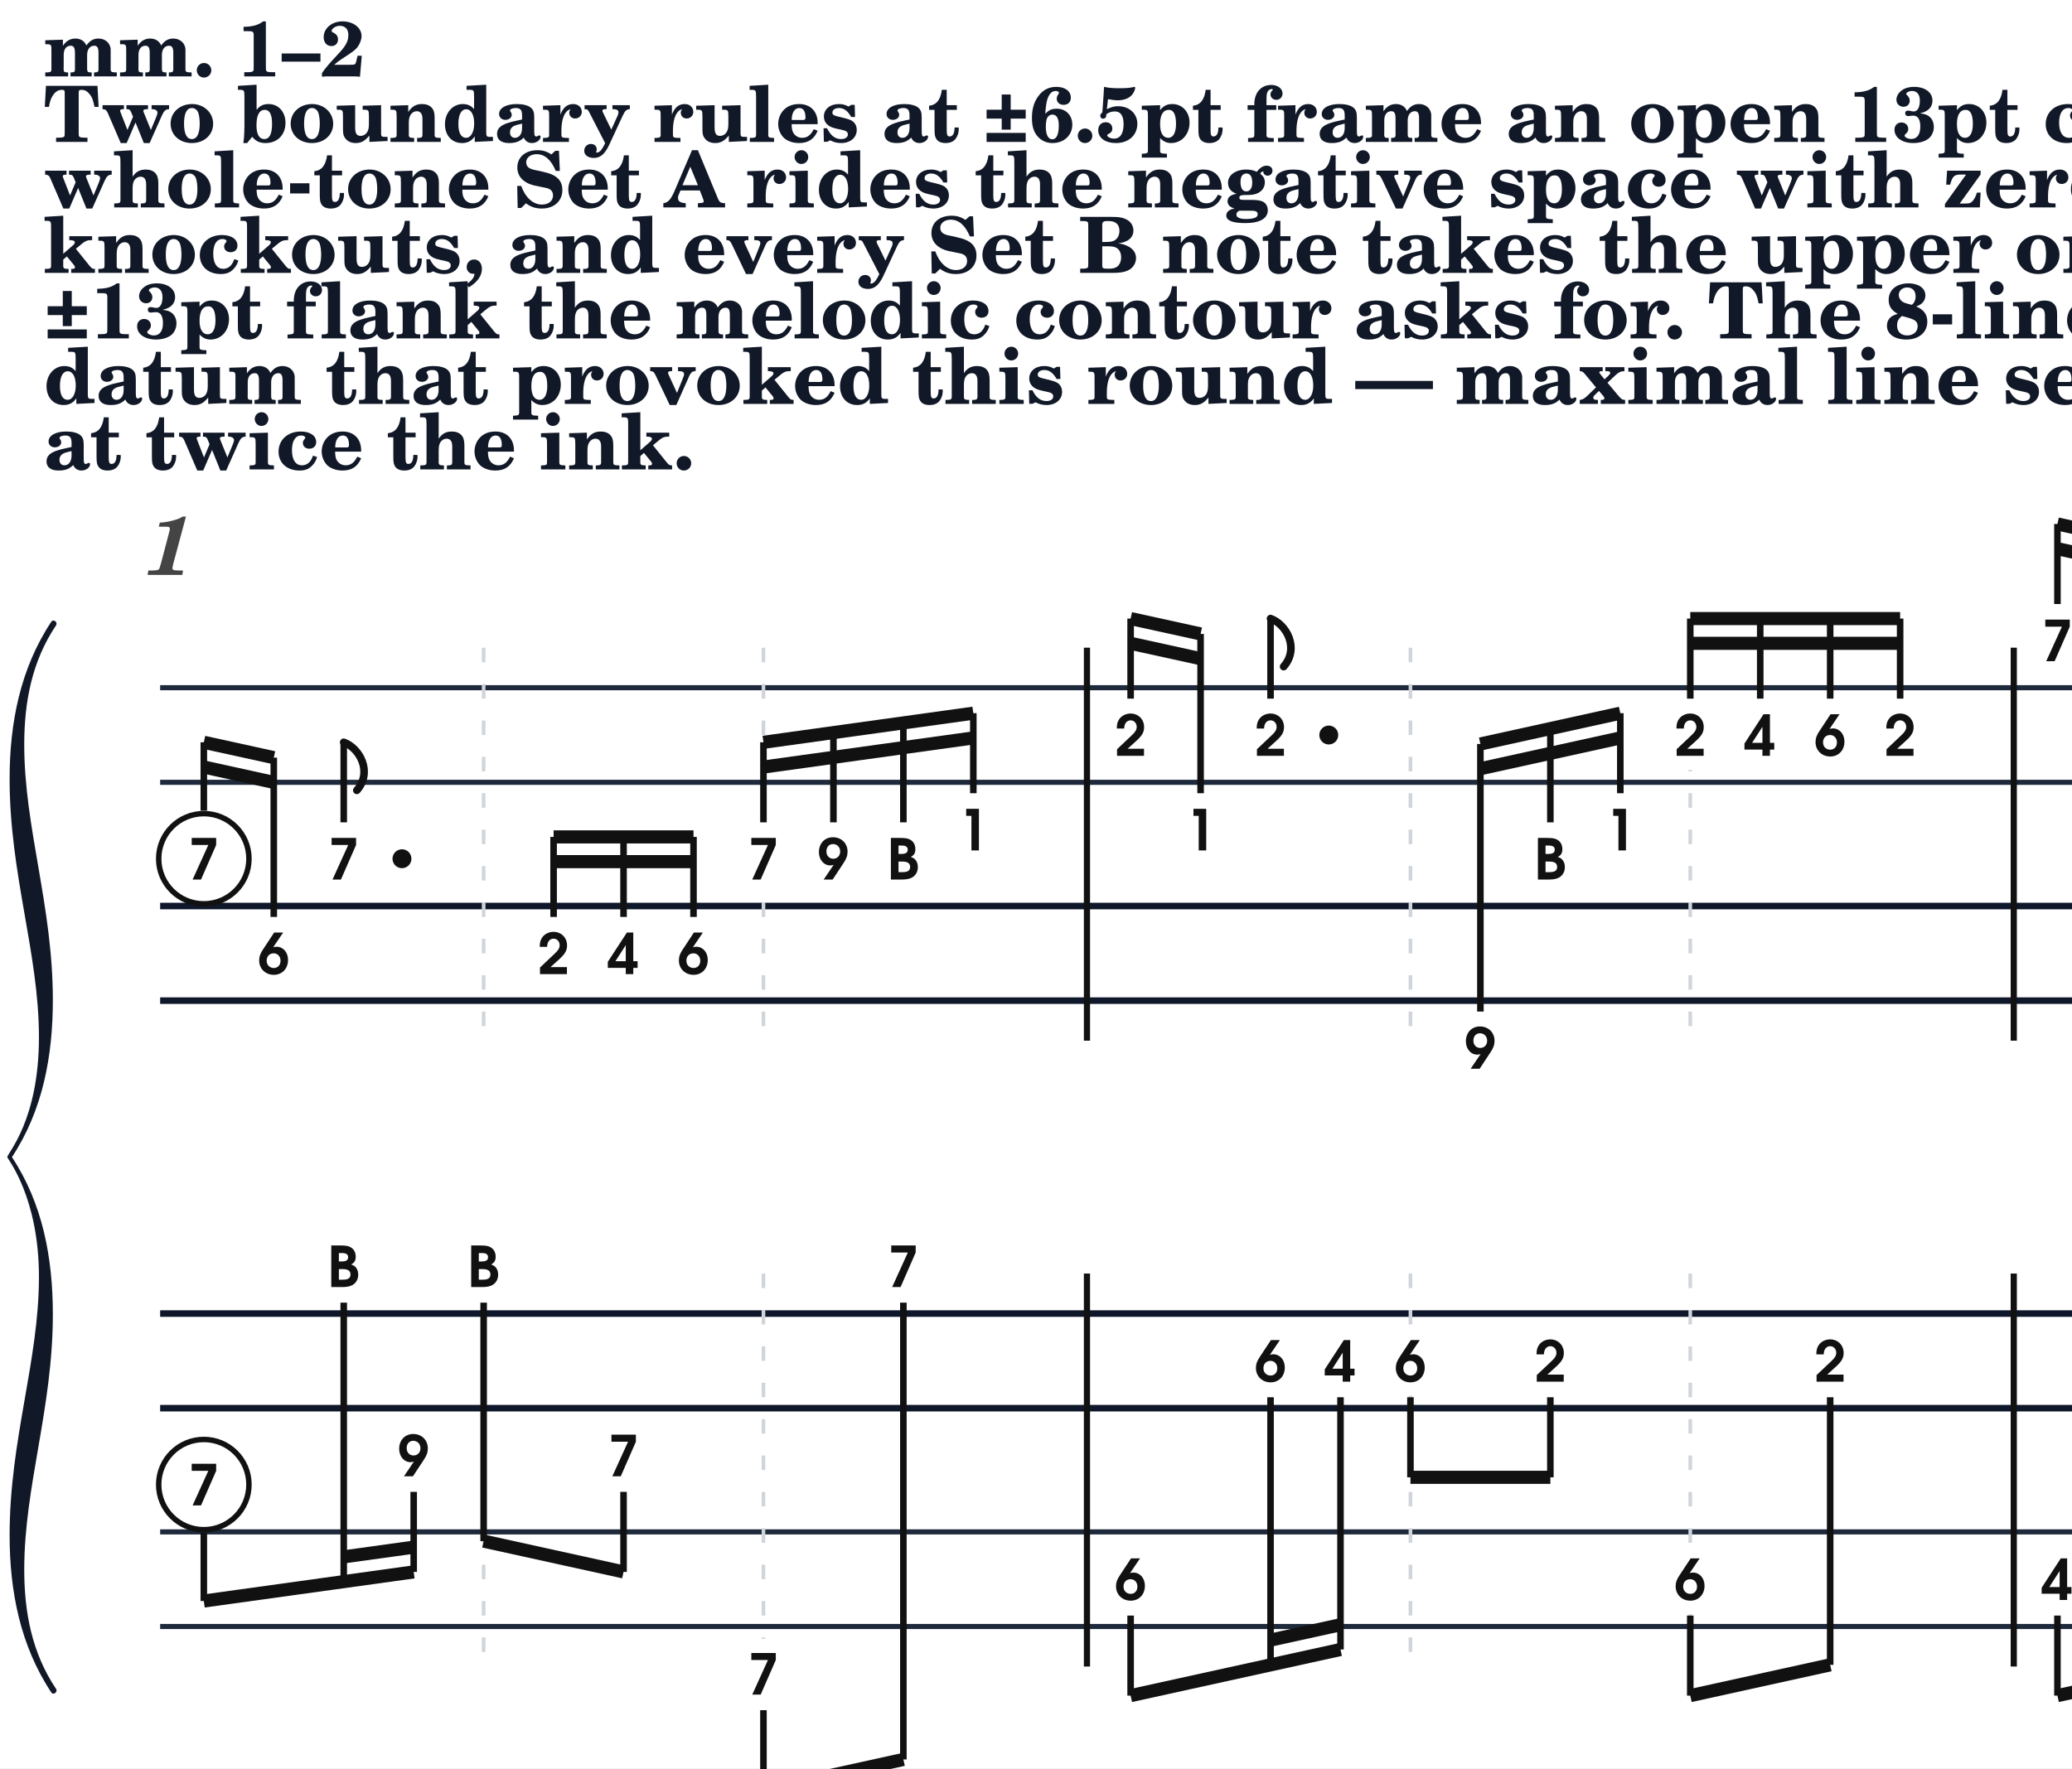
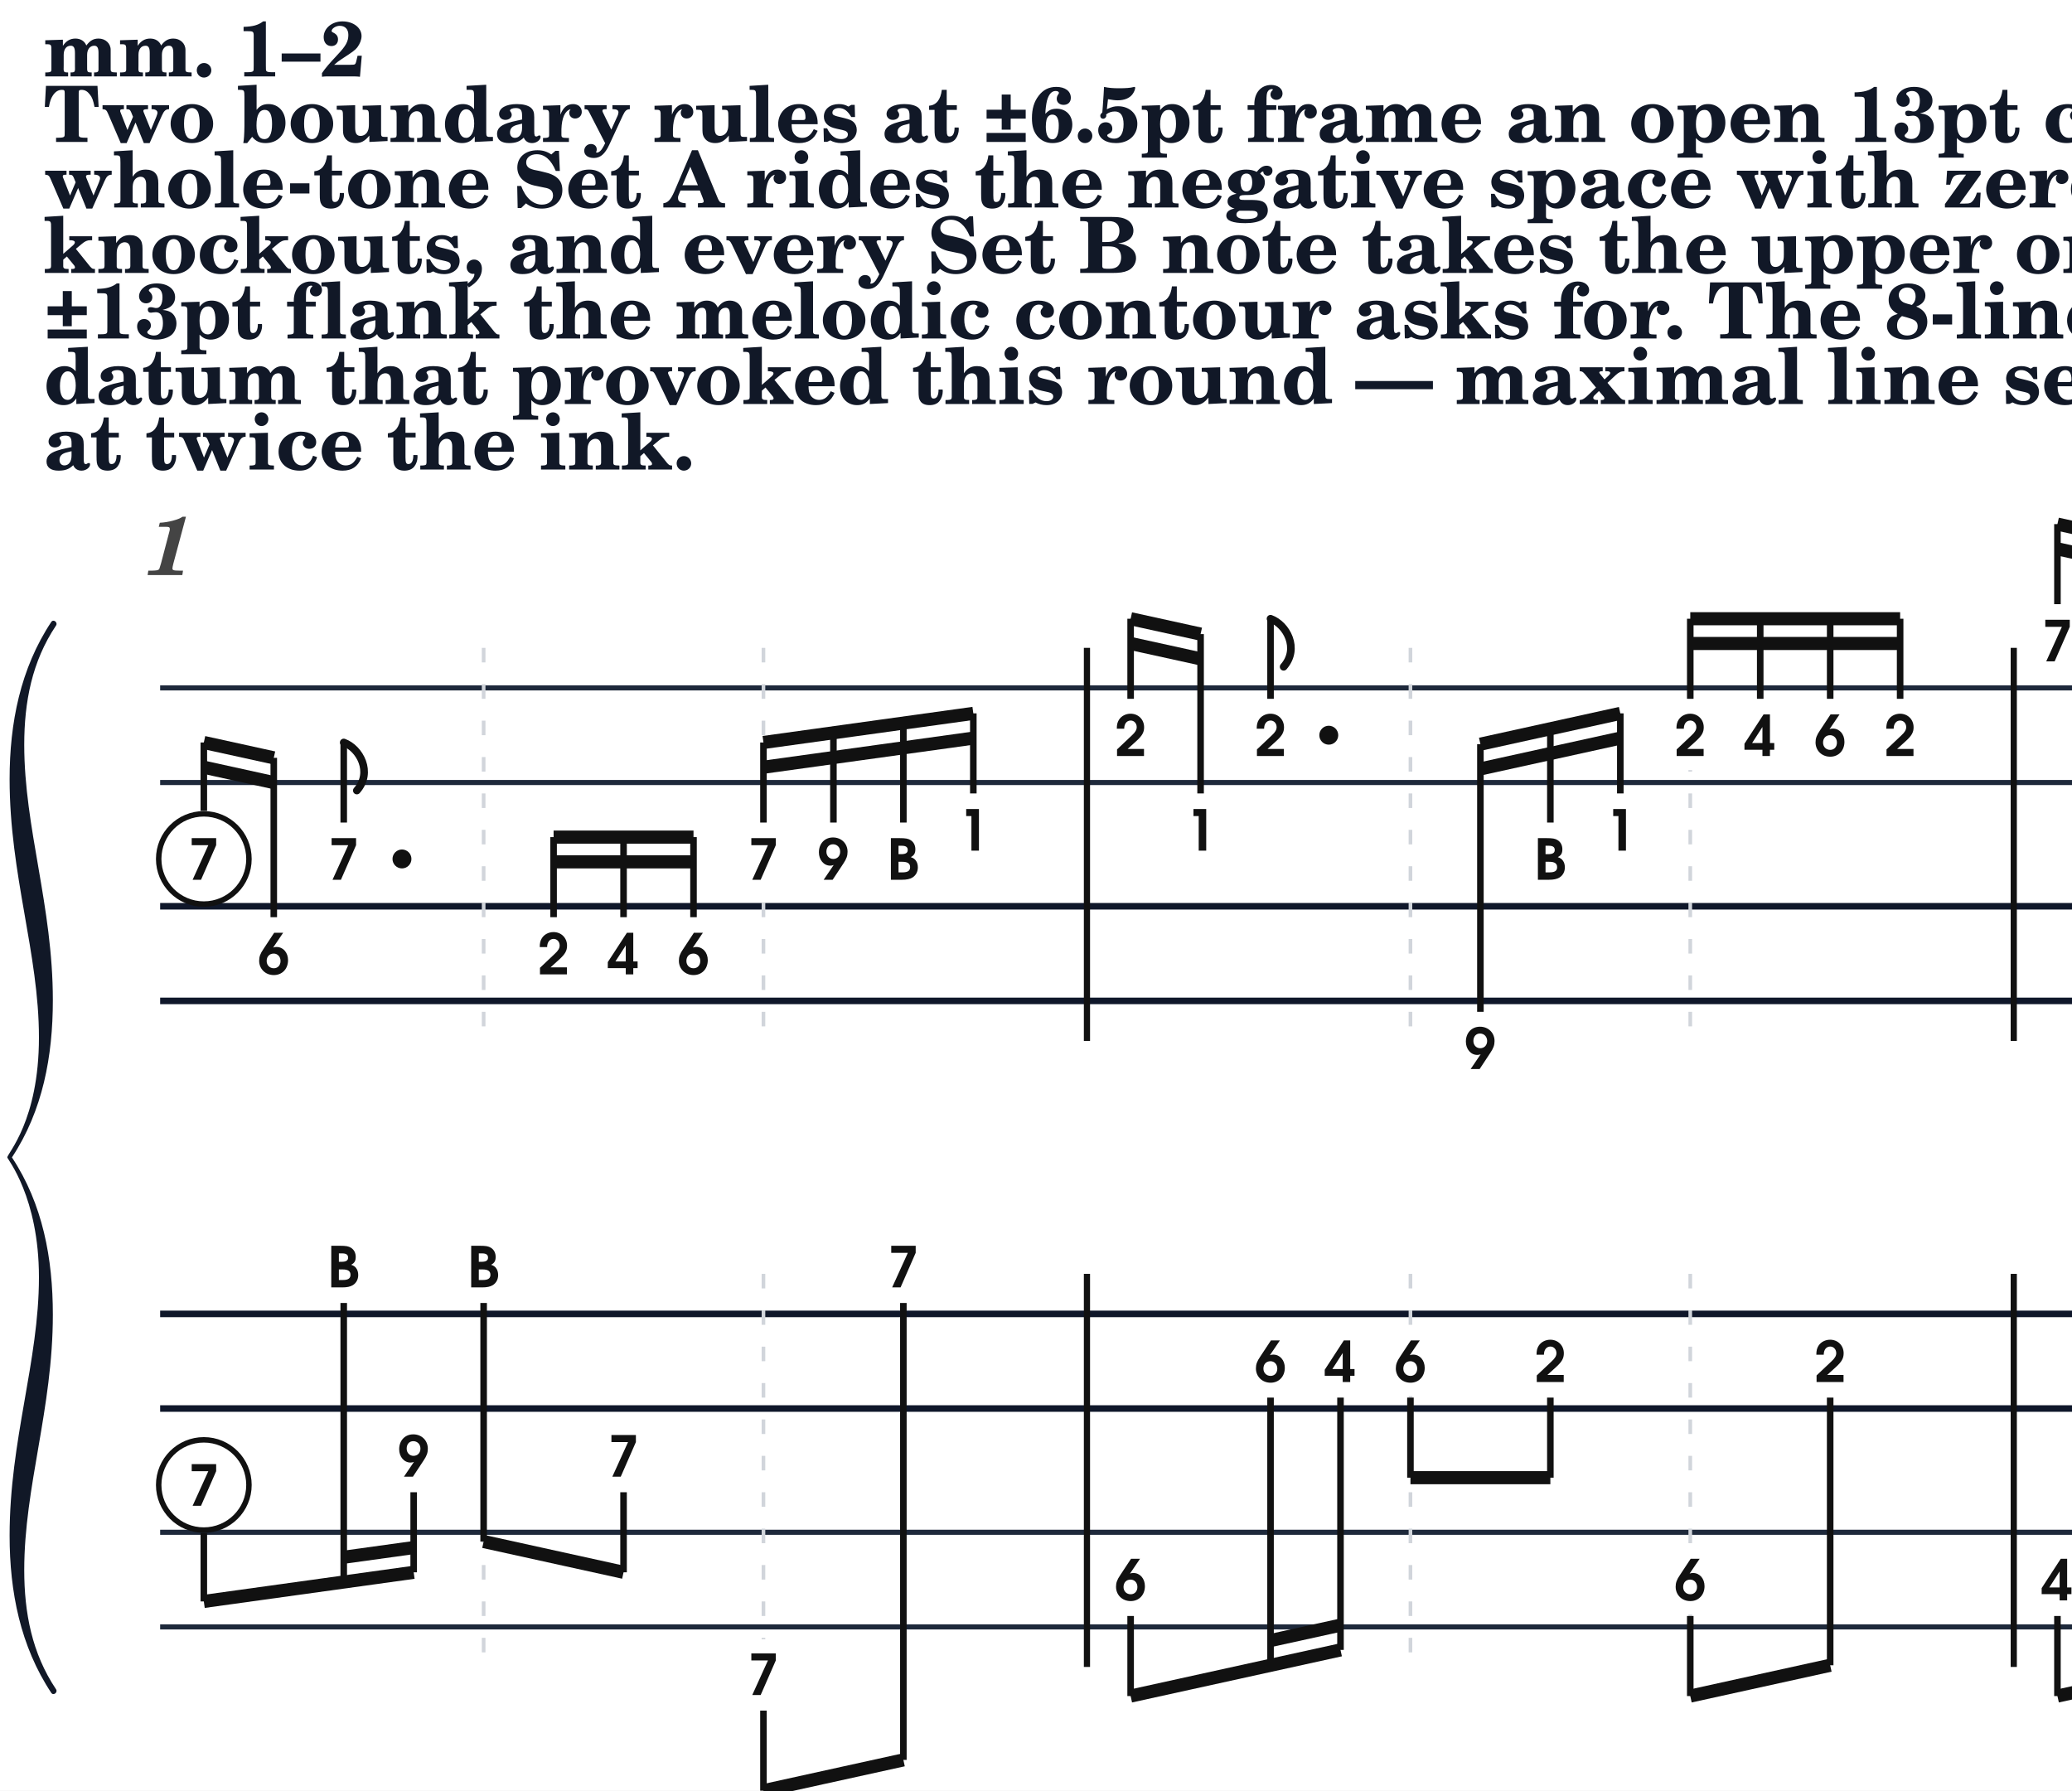
- <svg xmlns="http://www.w3.org/2000/svg" viewBox="28.00 17.00 284.64 243.00" width="284.64pt" height="243.00pt" style="background:#FFFFFF;">
+ <svg xmlns="http://www.w3.org/2000/svg" viewBox="28.00 17.00 284.64 246.00" width="284.64pt" height="246.00pt" style="background:#FFFFFF;">
  <defs>
    <style>
      .janko-title { font-family: "Century Schoolbook", "Baskerville", "Liberation Serif", "DejaVu Serif", "Times New Roman", Georgia, serif; font-weight: 600; font-size: 11pt; letter-spacing: 0.3px; fill: #111111; }
      .janko-subtitle { font-family: "Century Schoolbook", "Baskerville", "Liberation Serif", "DejaVu Serif", "Times New Roman", Georgia, serif; font-style: italic; font-size: 8.5pt; fill: #333333; }
      .janko-meta { font-family: "Century Schoolbook", "Baskerville", "Liberation Serif", "DejaVu Serif", "Times New Roman", Georgia, serif; font-style: italic; font-size: 8pt; fill: #222222; }
      .janko-measure-num { font-family: "Century Schoolbook", "Baskerville", "Liberation Serif", "DejaVu Serif", "Times New Roman", Georgia, serif; font-style: italic; font-size: 8.5pt; fill: #444444; font-weight: bold; }
      .janko-octave-label { font-family: "DejaVu Sans Mono", monospace; font-size: 7.5pt; font-weight: bold; fill: #6B7280; }
      .janko-hand-label { font-family: "Century Schoolbook", "Baskerville", "Liberation Serif", "DejaVu Serif", "Times New Roman", Georgia, serif; font-style: italic; font-size: 8pt; fill: #555555; }
      .janko-ts-num { font-family: "Century Schoolbook", "Baskerville", "Liberation Serif", "DejaVu Serif", "Times New Roman", Georgia, serif; font-weight: bold; font-size: 14pt; fill: #111111; text-anchor: middle; }
      .janko-caption { font-family: "Century Schoolbook", "Baskerville", "Liberation Serif", "DejaVu Serif", "Times New Roman", Georgia, serif; font-weight: 600; font-size: 8pt; fill: #111827; }
      .janko-caption-sub { font-family: "Century Schoolbook", "Baskerville", "Liberation Serif", "DejaVu Serif", "Times New Roman", Georgia, serif; font-style: italic; font-size: 7.5pt; fill: #4B5563; }
      .janko-digit { font-family: "URW Gothic", "Century Gothic", "ITC Avant Garde Gothic", "Avant Garde", sans-serif; text-anchor: middle; font-weight: bold; }
    </style>
  </defs>
-   <rect x="28.00" y="17.00" width="284.64" height="243.00" fill="#FFFFFF" />
+   <rect x="28.00" y="17.00" width="284.64" height="246.00" fill="#FFFFFF" />
  <text x="34.00" y="27.50" class="janko-caption" font-size="7.00pt">mm. 1–2</text>
  <text x="34.00" y="36.50" class="janko-caption" font-size="7.00pt">Two boundary rules at ±6.5pt frame an open 13pt channel:</text>
  <text x="34.00" y="45.50" class="janko-caption" font-size="7.00pt">whole-tone Set A rides the negative space with zero line</text>
  <text x="34.00" y="54.50" class="janko-caption" font-size="7.00pt">knockouts, and every Set B note takes the upper or lower</text>
  <text x="34.00" y="63.50" class="janko-caption" font-size="7.00pt">±13pt flank the melodic contour asks for. The 8-line</text>
  <text x="34.00" y="72.50" class="janko-caption" font-size="7.00pt">datum that provoked this round — maximal line separation</text>
  <text x="34.00" y="81.50" class="janko-caption" font-size="7.00pt">at twice the ink.</text>
  <g class="janko-crop-body">
    <g id="system-1">
      <text class="janko-measure-num" x="48.00" y="96.00">1</text>
      <path class="janko-accolade" d="M 33.35 192.47 C 33.35 181.45, 29.00 176.21, 29.00 176.00 C 29.00 175.47, 33.35 170.97, 33.35 159.53 C 33.35 147.98, 29.32 137.18, 29.32 124.03 C 29.32 116.33, 30.80 108.84, 35.05 102.43 C 35.36 102.00, 36.00 102.53, 35.68 102.96 C 32.39 107.88, 31.33 113.44, 31.33 119.32 C 31.33 130.77, 35.26 141.46, 35.26 154.40 C 35.26 162.10, 33.88 169.58, 29.64 176.00 C 33.88 182.42, 35.26 189.90, 35.26 197.60 C 35.26 210.54, 31.33 221.23, 31.33 232.68 C 31.33 238.56, 32.39 244.12, 35.68 249.04 C 36.00 249.47, 35.36 250.00, 35.05 249.57 C 30.80 243.16, 29.32 235.67, 29.32 227.97 C 29.32 214.82, 33.35 204.02, 33.35 192.47 Z" fill="#111827" />
      <g class="janko-staff-lines">
        <line x1="50.00" y1="111.50" x2="559.28" y2="111.50" stroke="#1E293B" stroke-width="0.70" />
        <line x1="50.00" y1="124.50" x2="559.28" y2="124.50" stroke="#1E293B" stroke-width="0.70" />
        <line x1="50.00" y1="227.50" x2="559.28" y2="227.50" stroke="#1E293B" stroke-width="0.70" />
        <line x1="50.00" y1="240.50" x2="559.28" y2="240.50" stroke="#1E293B" stroke-width="0.70" />
        <line x1="50.00" y1="141.50" x2="559.28" y2="141.50" stroke="#0F172A" stroke-width="0.90" />
        <line x1="50.00" y1="154.50" x2="559.28" y2="154.50" stroke="#0F172A" stroke-width="0.90" />
        <line x1="50.00" y1="197.50" x2="559.28" y2="197.50" stroke="#0F172A" stroke-width="0.90" />
        <line x1="50.00" y1="210.50" x2="559.28" y2="210.50" stroke="#0F172A" stroke-width="0.90" />
      </g>
      <g class="janko-beat-grid">
        <line class="janko-beat-line" x1="94.44" y1="106.00" x2="94.44" y2="160.00" stroke="#D1D5DB" stroke-width="0.50" stroke-dasharray="2,3" />
        <line class="janko-beat-line" x1="94.44" y1="192.00" x2="94.44" y2="246.00" stroke="#D1D5DB" stroke-width="0.50" stroke-dasharray="2,3" />
        <line class="janko-beat-line" x1="132.88" y1="106.00" x2="132.88" y2="160.00" stroke="#D1D5DB" stroke-width="0.50" stroke-dasharray="2,3" />
        <line class="janko-beat-line" x1="132.88" y1="192.00" x2="132.88" y2="246.00" stroke="#D1D5DB" stroke-width="0.50" stroke-dasharray="2,3" />
        <line class="janko-beat-line" x1="221.76" y1="106.00" x2="221.76" y2="160.00" stroke="#D1D5DB" stroke-width="0.50" stroke-dasharray="2,3" />
        <line class="janko-beat-line" x1="221.76" y1="192.00" x2="221.76" y2="246.00" stroke="#D1D5DB" stroke-width="0.50" stroke-dasharray="2,3" />
        <line class="janko-beat-line" x1="260.20" y1="106.00" x2="260.20" y2="160.00" stroke="#D1D5DB" stroke-width="0.50" stroke-dasharray="2,3" />
        <line class="janko-beat-line" x1="260.20" y1="192.00" x2="260.20" y2="246.00" stroke="#D1D5DB" stroke-width="0.50" stroke-dasharray="2,3" />
        <line class="janko-beat-line" x1="349.08" y1="106.00" x2="349.08" y2="160.00" stroke="#D1D5DB" stroke-width="0.50" stroke-dasharray="2,3" />
        <line class="janko-beat-line" x1="349.08" y1="192.00" x2="349.08" y2="246.00" stroke="#D1D5DB" stroke-width="0.50" stroke-dasharray="2,3" />
        <line class="janko-beat-line" x1="387.52" y1="106.00" x2="387.52" y2="160.00" stroke="#D1D5DB" stroke-width="0.50" stroke-dasharray="2,3" />
        <line class="janko-beat-line" x1="387.52" y1="192.00" x2="387.52" y2="246.00" stroke="#D1D5DB" stroke-width="0.50" stroke-dasharray="2,3" />
        <line class="janko-beat-line" x1="476.40" y1="106.00" x2="476.40" y2="160.00" stroke="#D1D5DB" stroke-width="0.50" stroke-dasharray="2,3" />
        <line class="janko-beat-line" x1="476.40" y1="192.00" x2="476.40" y2="246.00" stroke="#D1D5DB" stroke-width="0.50" stroke-dasharray="2,3" />
        <line class="janko-beat-line" x1="514.84" y1="106.00" x2="514.84" y2="160.00" stroke="#D1D5DB" stroke-width="0.50" stroke-dasharray="2,3" />
        <line class="janko-beat-line" x1="514.84" y1="192.00" x2="514.84" y2="246.00" stroke="#D1D5DB" stroke-width="0.50" stroke-dasharray="2,3" />
      </g>
      <g class="janko-barlines">
        <line class="janko-barline" x1="177.32" y1="106.00" x2="177.32" y2="160.00" stroke="#111111" stroke-width="0.85" />
        <line class="janko-barline" x1="177.32" y1="192.00" x2="177.32" y2="246.00" stroke="#111111" stroke-width="0.85" />
        <line class="janko-barline" x1="304.64" y1="106.00" x2="304.64" y2="160.00" stroke="#111111" stroke-width="0.85" />
        <line class="janko-barline" x1="304.64" y1="192.00" x2="304.64" y2="246.00" stroke="#111111" stroke-width="0.85" />
        <line class="janko-barline" x1="431.96" y1="106.00" x2="431.96" y2="160.00" stroke="#111111" stroke-width="0.85" />
        <line class="janko-barline" x1="431.96" y1="192.00" x2="431.96" y2="246.00" stroke="#111111" stroke-width="0.85" />
        <line class="janko-barline" x1="559.28" y1="106.00" x2="559.28" y2="160.00" stroke="#111111" stroke-width="1.05" />
        <line class="janko-barline" x1="559.28" y1="192.00" x2="559.28" y2="246.00" stroke="#111111" stroke-width="1.05" />
      </g>
      <g class="janko-notes">
        <g class="janko-beam-group">
          <line class="janko-stem" x1="56.00" y1="227.60" x2="56.00" y2="237.00" stroke="#111111" stroke-width="0.90" />
          <line class="janko-stem" x1="75.22" y1="196.00" x2="75.22" y2="234.33" stroke="#111111" stroke-width="0.90" />
          <line class="janko-stem" x1="84.83" y1="222.00" x2="84.83" y2="233.00" stroke="#111111" stroke-width="0.90" />
          <line class="janko-beam" x1="56.00" y1="237.00" x2="84.83" y2="233.00" stroke="#111111" stroke-width="1.80" stroke-linecap="butt" />
          <line class="janko-beam-secondary" x1="75.22" y1="230.93" x2="84.83" y2="229.60" stroke="#111111" stroke-width="1.80" stroke-linecap="butt" />
        </g>
        <g class="janko-beam-group">
          <line class="janko-stem" x1="56.00" y1="128.40" x2="56.00" y2="119.00" stroke="#111111" stroke-width="0.90" />
          <line class="janko-stem" x1="65.61" y1="143.00" x2="65.61" y2="121.11" stroke="#111111" stroke-width="0.90" />
          <line class="janko-beam" x1="56.00" y1="119.00" x2="65.61" y2="121.11" stroke="#111111" stroke-width="1.80" stroke-linecap="butt" />
          <line class="janko-beam-secondary" x1="56.00" y1="122.40" x2="65.61" y2="124.51" stroke="#111111" stroke-width="1.80" stroke-linecap="butt" />
        </g>
        <g class="janko-beam-group">
          <line class="janko-stem" x1="94.44" y1="196.00" x2="94.44" y2="228.77" stroke="#111111" stroke-width="0.90" />
          <line class="janko-stem" x1="113.66" y1="222.00" x2="113.66" y2="233.00" stroke="#111111" stroke-width="0.90" />
          <line class="janko-beam" x1="94.44" y1="228.77" x2="113.66" y2="233.00" stroke="#111111" stroke-width="1.80" stroke-linecap="butt" />
        </g>
        <g class="janko-beam-group">
          <line class="janko-stem" x1="104.05" y1="143.00" x2="104.05" y2="132.00" stroke="#111111" stroke-width="0.90" />
          <line class="janko-stem" x1="113.66" y1="143.00" x2="113.66" y2="132.00" stroke="#111111" stroke-width="0.90" />
          <line class="janko-stem" x1="123.27" y1="143.00" x2="123.27" y2="132.00" stroke="#111111" stroke-width="0.90" />
          <line class="janko-beam" x1="104.05" y1="132.00" x2="123.27" y2="132.00" stroke="#111111" stroke-width="1.80" stroke-linecap="butt" />
          <line class="janko-beam-secondary" x1="104.05" y1="135.40" x2="123.27" y2="135.40" stroke="#111111" stroke-width="1.80" stroke-linecap="butt" />
        </g>
        <g class="janko-beam-group">
          <line class="janko-stem" x1="132.88" y1="252.00" x2="132.88" y2="263.00" stroke="#111111" stroke-width="0.90" />
          <line class="janko-stem" x1="152.10" y1="196.00" x2="152.10" y2="258.77" stroke="#111111" stroke-width="0.90" />
          <line class="janko-beam" x1="132.88" y1="263.00" x2="152.10" y2="258.77" stroke="#111111" stroke-width="1.80" stroke-linecap="butt" />
        </g>
        <g class="janko-beam-group">
          <line class="janko-stem" x1="132.88" y1="130.00" x2="132.88" y2="119.00" stroke="#111111" stroke-width="0.90" />
          <line class="janko-stem" x1="142.49" y1="130.00" x2="142.49" y2="117.67" stroke="#111111" stroke-width="0.90" />
          <line class="janko-stem" x1="152.10" y1="130.00" x2="152.10" y2="116.33" stroke="#111111" stroke-width="0.90" />
          <line class="janko-stem" x1="161.71" y1="126.00" x2="161.71" y2="115.00" stroke="#111111" stroke-width="0.90" />
          <line class="janko-beam" x1="132.88" y1="119.00" x2="161.71" y2="115.00" stroke="#111111" stroke-width="1.80" stroke-linecap="butt" />
          <line class="janko-beam-secondary" x1="132.88" y1="122.40" x2="161.71" y2="118.40" stroke="#111111" stroke-width="1.80" stroke-linecap="butt" />
        </g>
        <g class="janko-beam-group">
          <line class="janko-stem" x1="183.32" y1="113.00" x2="183.32" y2="102.00" stroke="#111111" stroke-width="0.90" />
          <line class="janko-stem" x1="192.93" y1="126.00" x2="192.93" y2="104.11" stroke="#111111" stroke-width="0.90" />
          <line class="janko-beam" x1="183.32" y1="102.00" x2="192.93" y2="104.11" stroke="#111111" stroke-width="1.80" stroke-linecap="butt" />
          <line class="janko-beam-secondary" x1="183.32" y1="105.40" x2="192.93" y2="107.51" stroke="#111111" stroke-width="1.80" stroke-linecap="butt" />
        </g>
        <g class="janko-beam-group">
          <line class="janko-stem" x1="183.32" y1="239.00" x2="183.32" y2="250.00" stroke="#111111" stroke-width="0.90" />
          <line class="janko-stem" x1="202.54" y1="209.00" x2="202.54" y2="245.77" stroke="#111111" stroke-width="0.90" />
          <line class="janko-stem" x1="212.15" y1="209.00" x2="212.15" y2="243.66" stroke="#111111" stroke-width="0.90" />
          <line class="janko-beam" x1="183.32" y1="250.00" x2="212.15" y2="243.66" stroke="#111111" stroke-width="1.80" stroke-linecap="butt" />
          <line class="janko-beam-secondary" x1="202.54" y1="242.37" x2="212.15" y2="240.26" stroke="#111111" stroke-width="1.80" stroke-linecap="butt" />
        </g>
        <g class="janko-beam-group">
          <line class="janko-stem" x1="221.76" y1="209.00" x2="221.76" y2="220.00" stroke="#111111" stroke-width="0.90" />
          <line class="janko-stem" x1="240.98" y1="209.00" x2="240.98" y2="220.00" stroke="#111111" stroke-width="0.90" />
          <line class="janko-beam" x1="221.76" y1="220.00" x2="240.98" y2="220.00" stroke="#111111" stroke-width="1.80" stroke-linecap="butt" />
        </g>
        <g class="janko-beam-group">
          <line class="janko-stem" x1="231.37" y1="156.00" x2="231.37" y2="119.23" stroke="#111111" stroke-width="0.90" />
          <line class="janko-stem" x1="240.98" y1="130.00" x2="240.98" y2="117.11" stroke="#111111" stroke-width="0.90" />
          <line class="janko-stem" x1="250.59" y1="126.00" x2="250.59" y2="115.00" stroke="#111111" stroke-width="0.90" />
          <line class="janko-beam" x1="231.37" y1="119.23" x2="250.59" y2="115.00" stroke="#111111" stroke-width="1.80" stroke-linecap="butt" />
          <line class="janko-beam-secondary" x1="231.37" y1="122.63" x2="250.59" y2="118.40" stroke="#111111" stroke-width="1.80" stroke-linecap="butt" />
        </g>
        <g class="janko-beam-group">
          <line class="janko-stem" x1="260.20" y1="113.00" x2="260.20" y2="102.00" stroke="#111111" stroke-width="0.90" />
          <line class="janko-stem" x1="269.81" y1="113.00" x2="269.81" y2="102.00" stroke="#111111" stroke-width="0.90" />
          <line class="janko-stem" x1="279.42" y1="113.00" x2="279.42" y2="102.00" stroke="#111111" stroke-width="0.90" />
          <line class="janko-stem" x1="289.03" y1="113.00" x2="289.03" y2="102.00" stroke="#111111" stroke-width="0.90" />
          <line class="janko-beam" x1="260.20" y1="102.00" x2="289.03" y2="102.00" stroke="#111111" stroke-width="1.80" stroke-linecap="butt" />
          <line class="janko-beam-secondary" x1="260.20" y1="105.40" x2="289.03" y2="105.40" stroke="#111111" stroke-width="1.80" stroke-linecap="butt" />
        </g>
        <g class="janko-beam-group">
          <line class="janko-stem" x1="260.20" y1="239.00" x2="260.20" y2="250.00" stroke="#111111" stroke-width="0.90" />
          <line class="janko-stem" x1="279.42" y1="209.00" x2="279.42" y2="245.77" stroke="#111111" stroke-width="0.90" />
          <line class="janko-beam" x1="260.20" y1="250.00" x2="279.42" y2="245.77" stroke="#111111" stroke-width="1.80" stroke-linecap="butt" />
        </g>
        <g class="janko-beam-group">
          <line class="janko-stem" x1="310.64" y1="239.00" x2="310.64" y2="250.00" stroke="#111111" stroke-width="0.90" />
          <line class="janko-stem" x1="329.86" y1="209.00" x2="329.86" y2="245.77" stroke="#111111" stroke-width="0.90" />
          <line class="janko-stem" x1="339.47" y1="209.00" x2="339.47" y2="243.66" stroke="#111111" stroke-width="0.90" />
          <line class="janko-beam" x1="310.64" y1="250.00" x2="339.47" y2="243.66" stroke="#111111" stroke-width="1.80" stroke-linecap="butt" />
          <line class="janko-beam-secondary" x1="329.86" y1="242.37" x2="339.47" y2="240.26" stroke="#111111" stroke-width="1.80" stroke-linecap="butt" />
        </g>
        <g class="janko-beam-group">
          <line class="janko-stem" x1="310.64" y1="100.00" x2="310.64" y2="89.00" stroke="#111111" stroke-width="0.90" />
          <line class="janko-stem" x1="320.25" y1="113.00" x2="320.25" y2="91.11" stroke="#111111" stroke-width="0.90" />
          <line class="janko-beam" x1="310.64" y1="89.00" x2="320.25" y2="91.11" stroke="#111111" stroke-width="1.80" stroke-linecap="butt" />
          <line class="janko-beam-secondary" x1="310.64" y1="92.40" x2="320.25" y2="94.51" stroke="#111111" stroke-width="1.80" stroke-linecap="butt" />
        </g>
        <g class="janko-beam-group">
          <line class="janko-stem" x1="349.08" y1="209.00" x2="349.08" y2="220.00" stroke="#111111" stroke-width="0.90" />
          <line class="janko-stem" x1="368.30" y1="196.00" x2="368.30" y2="215.77" stroke="#111111" stroke-width="0.90" />
          <line class="janko-beam" x1="349.08" y1="220.00" x2="368.30" y2="215.77" stroke="#111111" stroke-width="1.80" stroke-linecap="butt" />
        </g>
        <g class="janko-beam-group">
          <line class="janko-stem" x1="358.69" y1="113.00" x2="358.69" y2="102.00" stroke="#111111" stroke-width="0.90" />
          <line class="janko-stem" x1="368.30" y1="113.00" x2="368.30" y2="102.00" stroke="#111111" stroke-width="0.90" />
          <line class="janko-stem" x1="377.91" y1="113.00" x2="377.91" y2="102.00" stroke="#111111" stroke-width="0.90" />
          <line class="janko-beam" x1="358.69" y1="102.00" x2="377.91" y2="102.00" stroke="#111111" stroke-width="1.80" stroke-linecap="butt" />
          <line class="janko-beam-secondary" x1="358.69" y1="105.40" x2="377.91" y2="105.40" stroke="#111111" stroke-width="1.80" stroke-linecap="butt" />
        </g>
        <g class="janko-beam-group">
-           <line class="janko-stem" x1="387.52" y1="126.00" x2="387.52" y2="100.67" stroke="#111111" stroke-width="0.90" />
+           <line class="janko-stem" x1="387.02" y1="126.00" x2="387.02" y2="100.62" stroke="#111111" stroke-width="0.90" />
          <line class="janko-stem" x1="397.13" y1="113.00" x2="397.13" y2="102.00" stroke="#111111" stroke-width="0.90" />
-           <line class="janko-stem" x1="406.74" y1="130.00" x2="406.74" y2="103.33" stroke="#111111" stroke-width="0.90" />
-           <line class="janko-stem" x1="416.35" y1="130.00" x2="416.35" y2="104.67" stroke="#111111" stroke-width="0.90" />
-           <line class="janko-beam" x1="387.52" y1="100.67" x2="416.35" y2="104.67" stroke="#111111" stroke-width="1.80" stroke-linecap="butt" />
-           <line class="janko-beam-secondary" x1="387.52" y1="104.07" x2="416.35" y2="108.07" stroke="#111111" stroke-width="1.80" stroke-linecap="butt" />
-         </g>
-         <g class="janko-beam-group">
-           <line class="janko-stem" x1="387.52" y1="252.00" x2="387.52" y2="263.00" stroke="#111111" stroke-width="0.90" />
-           <line class="janko-stem" x1="406.74" y1="140.00" x2="406.74" y2="258.77" stroke="#111111" stroke-width="0.90" />
-           <line class="janko-beam" x1="387.52" y1="263.00" x2="406.74" y2="258.77" stroke="#111111" stroke-width="1.80" stroke-linecap="butt" />
+           <line class="janko-stem" x1="406.75" y1="130.00" x2="406.75" y2="103.31" stroke="#111111" stroke-width="0.90" />
+           <line class="janko-stem" x1="416.35" y1="130.00" x2="416.35" y2="104.62" stroke="#111111" stroke-width="0.90" />
+           <line class="janko-beam" x1="387.02" y1="100.62" x2="416.35" y2="104.62" stroke="#111111" stroke-width="1.80" stroke-linecap="butt" />
+           <line class="janko-beam-secondary" x1="387.02" y1="104.02" x2="416.35" y2="108.02" stroke="#111111" stroke-width="1.80" stroke-linecap="butt" />
+         </g>
+         <g class="janko-beam-group">
+           <line class="janko-stem" x1="387.02" y1="252.00" x2="387.02" y2="263.00" stroke="#111111" stroke-width="0.90" />
+           <line class="janko-stem" x1="395.75" y1="140.00" x2="395.75" y2="261.08" stroke="#111111" stroke-width="0.90" />
+           <line class="janko-beam" x1="387.02" y1="263.00" x2="395.75" y2="261.08" stroke="#111111" stroke-width="1.80" stroke-linecap="butt" />
        </g>
        <g class="janko-beam-group">
          <line class="janko-stem" x1="437.96" y1="209.00" x2="437.96" y2="220.00" stroke="#111111" stroke-width="0.90" />
          <line class="janko-stem" x1="457.18" y1="209.00" x2="457.18" y2="220.00" stroke="#111111" stroke-width="0.90" />
          <line class="janko-stem" x1="466.79" y1="209.00" x2="466.79" y2="220.00" stroke="#111111" stroke-width="0.90" />
          <line class="janko-beam" x1="437.96" y1="220.00" x2="466.79" y2="220.00" stroke="#111111" stroke-width="1.80" stroke-linecap="butt" />
          <line class="janko-beam-secondary" x1="457.18" y1="216.60" x2="466.79" y2="216.60" stroke="#111111" stroke-width="1.80" stroke-linecap="butt" />
        </g>
        <g class="janko-beam-group">
          <line class="janko-stem" x1="437.96" y1="143.00" x2="437.96" y2="127.77" stroke="#111111" stroke-width="0.90" />
          <line class="janko-stem" x1="447.57" y1="143.00" x2="447.57" y2="129.89" stroke="#111111" stroke-width="0.90" />
          <line class="janko-stem" x1="457.18" y1="143.00" x2="457.18" y2="132.00" stroke="#111111" stroke-width="0.90" />
          <line class="janko-stem" x1="466.79" y1="156.00" x2="466.79" y2="134.11" stroke="#111111" stroke-width="0.90" />
          <line class="janko-beam" x1="437.96" y1="127.77" x2="466.79" y2="134.11" stroke="#111111" stroke-width="1.80" stroke-linecap="butt" />
          <line class="janko-beam-secondary" x1="437.96" y1="131.17" x2="466.79" y2="137.51" stroke="#111111" stroke-width="1.80" stroke-linecap="butt" />
        </g>
        <g class="janko-beam-group">
          <line class="janko-stem" x1="476.40" y1="143.00" x2="476.40" y2="129.89" stroke="#111111" stroke-width="0.90" />
          <line class="janko-stem" x1="486.01" y1="143.00" x2="486.01" y2="132.00" stroke="#111111" stroke-width="0.90" />
          <line class="janko-stem" x1="495.62" y1="186.00" x2="495.62" y2="134.11" stroke="#111111" stroke-width="0.90" />
          <line class="janko-stem" x1="505.23" y1="186.00" x2="505.23" y2="136.23" stroke="#111111" stroke-width="0.90" />
          <line class="janko-beam" x1="476.40" y1="129.89" x2="505.23" y2="136.23" stroke="#111111" stroke-width="1.80" stroke-linecap="butt" />
          <line class="janko-beam-secondary" x1="476.40" y1="133.29" x2="505.23" y2="139.63" stroke="#111111" stroke-width="1.80" stroke-linecap="butt" />
        </g>
        <g class="janko-beam-group">
          <line class="janko-stem" x1="476.40" y1="209.00" x2="476.40" y2="220.00" stroke="#111111" stroke-width="0.90" />
          <line class="janko-stem" x1="495.62" y1="209.00" x2="495.62" y2="220.00" stroke="#111111" stroke-width="0.90" />
          <line class="janko-beam" x1="476.40" y1="220.00" x2="495.62" y2="220.00" stroke="#111111" stroke-width="1.80" stroke-linecap="butt" />
        </g>
        <g class="janko-beam-group">
          <line class="janko-stem" x1="514.84" y1="239.00" x2="514.84" y2="250.00" stroke="#111111" stroke-width="0.90" />
          <line class="janko-stem" x1="534.06" y1="209.00" x2="534.06" y2="245.77" stroke="#111111" stroke-width="0.90" />
          <line class="janko-beam" x1="514.84" y1="250.00" x2="534.06" y2="245.77" stroke="#111111" stroke-width="1.80" stroke-linecap="butt" />
        </g>
        <g class="janko-beam-group">
          <line class="janko-stem" x1="514.84" y1="199.00" x2="514.84" y2="175.00" stroke="#111111" stroke-width="0.90" />
          <line class="janko-stem" x1="524.45" y1="186.00" x2="524.45" y2="175.00" stroke="#111111" stroke-width="0.90" />
          <line class="janko-stem" x1="543.67" y1="199.00" x2="543.67" y2="175.00" stroke="#111111" stroke-width="0.90" />
          <line class="janko-beam" x1="514.84" y1="175.00" x2="543.67" y2="175.00" stroke="#111111" stroke-width="1.80" stroke-linecap="butt" />
          <line class="janko-beam-secondary" x1="514.84" y1="178.40" x2="543.67" y2="178.40" stroke="#111111" stroke-width="1.80" stroke-linecap="butt" />
        </g>
        <line class="janko-stem" x1="75.22" y1="130.00" x2="75.22" y2="119.00" stroke="#111111" stroke-width="0.90" />
        <path class="janko-flag" data-stem-x="75.22" data-flag-index="1" d="M 75.22 119.00 C 77.42 119.79 79.22 123.09 77.02 125.60" fill="none" stroke="#111111" stroke-width="1.05" stroke-linecap="round" />
        <circle class="janko-augmentation-dot" cx="83.22" cy="135.00" r="1.30" fill="#111111" />
        <line class="janko-stem" x1="202.54" y1="113.00" x2="202.54" y2="102.00" stroke="#111111" stroke-width="0.90" />
        <path class="janko-flag" data-stem-x="202.54" data-flag-index="1" d="M 202.54 102.00 C 204.74 102.79 206.54 106.09 204.34 108.60" fill="none" stroke="#111111" stroke-width="1.05" stroke-linecap="round" />
        <circle class="janko-augmentation-dot" cx="210.54" cy="118.00" r="1.30" fill="#111111" />
        <line class="janko-stem" x1="329.86" y1="100.00" x2="329.86" y2="89.00" stroke="#111111" stroke-width="0.90" />
        <path class="janko-flag" data-stem-x="329.86" data-flag-index="1" d="M 329.86 89.00 C 332.06 89.79 333.86 93.09 331.66 95.60" fill="none" stroke="#111111" stroke-width="1.05" stroke-linecap="round" />
        <circle class="janko-augmentation-dot" cx="337.86" cy="105.00" r="1.30" fill="#111111" />
        <circle class="janko-halo" cx="56.00" cy="221.00" r="6.20" fill="none" stroke="#111111" stroke-width="0.75" />
        <circle class="janko-knockout" cx="56.00" cy="221.00" r="4.80" fill="#FFFFFF" />
        <text class="janko-digit" x="56.00" y="223.86" font-weight="700" font-size="5.8pt" fill="#111111">7</text>
        <circle class="janko-halo" cx="56.00" cy="135.00" r="6.20" fill="none" stroke="#111111" stroke-width="0.75" />
        <circle class="janko-knockout" cx="56.00" cy="135.00" r="4.80" fill="#FFFFFF" />
        <text class="janko-digit" x="56.00" y="137.86" font-weight="700" font-size="5.8pt" fill="#111111">7</text>
        <circle class="janko-knockout" cx="65.61" cy="148.00" r="4.80" fill="#FFFFFF" />
        <text class="janko-digit" x="65.61" y="150.86" font-weight="800" font-size="5.8pt" fill="#111111">6</text>
        <circle class="janko-knockout" cx="75.22" cy="135.00" r="4.80" fill="#FFFFFF" />
        <text class="janko-digit" x="75.22" y="137.86" font-weight="700" font-size="5.8pt" fill="#111111">7</text>
        <circle class="janko-knockout" cx="75.22" cy="191.00" r="4.80" fill="#FFFFFF" />
        <text class="janko-digit" x="75.22" y="193.86" font-weight="700" font-size="5.8pt" fill="#111111">B</text>
        <circle class="janko-knockout" cx="84.83" cy="217.00" r="4.80" fill="#FFFFFF" />
        <text class="janko-digit" x="84.83" y="219.86" font-weight="700" font-size="5.8pt" fill="#111111">9</text>
        <circle class="janko-knockout" cx="94.44" cy="191.00" r="4.80" fill="#FFFFFF" />
        <text class="janko-digit" x="94.44" y="193.86" font-weight="700" font-size="5.8pt" fill="#111111">B</text>
        <circle class="janko-knockout" cx="104.05" cy="148.00" r="4.80" fill="#FFFFFF" />
        <text class="janko-digit" x="104.05" y="150.86" font-weight="800" font-size="5.8pt" fill="#111111">2</text>
        <circle class="janko-knockout" cx="113.66" cy="148.00" r="4.80" fill="#FFFFFF" />
        <text class="janko-digit" x="113.66" y="150.86" font-weight="800" font-size="5.8pt" fill="#111111">4</text>
        <circle class="janko-knockout" cx="113.66" cy="217.00" r="4.80" fill="#FFFFFF" />
        <text class="janko-digit" x="113.66" y="219.86" font-weight="700" font-size="5.8pt" fill="#111111">7</text>
        <circle class="janko-knockout" cx="123.27" cy="148.00" r="4.80" fill="#FFFFFF" />
        <text class="janko-digit" x="123.27" y="150.86" font-weight="800" font-size="5.8pt" fill="#111111">6</text>
        <circle class="janko-knockout" cx="132.88" cy="247.00" r="4.80" fill="#FFFFFF" />
        <text class="janko-digit" x="132.88" y="249.86" font-weight="700" font-size="5.8pt" fill="#111111">7</text>
        <circle class="janko-knockout" cx="132.88" cy="135.00" r="4.80" fill="#FFFFFF" />
        <text class="janko-digit" x="132.88" y="137.86" font-weight="700" font-size="5.8pt" fill="#111111">7</text>
        <circle class="janko-knockout" cx="142.49" cy="135.00" r="4.80" fill="#FFFFFF" />
        <text class="janko-digit" x="142.49" y="137.86" font-weight="700" font-size="5.8pt" fill="#111111">9</text>
        <circle class="janko-knockout" cx="152.10" cy="191.00" r="4.80" fill="#FFFFFF" />
        <text class="janko-digit" x="152.10" y="193.86" font-weight="700" font-size="5.8pt" fill="#111111">7</text>
        <circle class="janko-knockout" cx="152.10" cy="135.00" r="4.80" fill="#FFFFFF" />
        <text class="janko-digit" x="152.10" y="137.86" font-weight="700" font-size="5.8pt" fill="#111111">B</text>
        <circle class="janko-knockout" cx="161.71" cy="131.00" r="4.80" fill="#FFFFFF" />
        <text class="janko-digit" x="161.71" y="133.86" font-weight="700" font-size="5.8pt" fill="#111111">1</text>
        <circle class="janko-knockout" cx="183.32" cy="118.00" r="4.80" fill="#FFFFFF" />
        <text class="janko-digit" x="183.32" y="120.86" font-weight="800" font-size="5.8pt" fill="#111111">2</text>
        <circle class="janko-knockout" cx="183.32" cy="234.00" r="4.80" fill="#FFFFFF" />
        <text class="janko-digit" x="183.32" y="236.86" font-weight="800" font-size="5.8pt" fill="#111111">6</text>
        <circle class="janko-knockout" cx="192.93" cy="131.00" r="4.80" fill="#FFFFFF" />
        <text class="janko-digit" x="192.93" y="133.86" font-weight="700" font-size="5.8pt" fill="#111111">1</text>
        <circle class="janko-knockout" cx="202.54" cy="118.00" r="4.80" fill="#FFFFFF" />
        <text class="janko-digit" x="202.54" y="120.86" font-weight="800" font-size="5.8pt" fill="#111111">2</text>
        <circle class="janko-knockout" cx="202.54" cy="204.00" r="4.80" fill="#FFFFFF" />
        <text class="janko-digit" x="202.54" y="206.86" font-weight="800" font-size="5.8pt" fill="#111111">6</text>
        <circle class="janko-knockout" cx="212.15" cy="204.00" r="4.80" fill="#FFFFFF" />
        <text class="janko-digit" x="212.15" y="206.86" font-weight="800" font-size="5.8pt" fill="#111111">4</text>
        <circle class="janko-knockout" cx="221.76" cy="204.00" r="4.80" fill="#FFFFFF" />
        <text class="janko-digit" x="221.76" y="206.86" font-weight="800" font-size="5.8pt" fill="#111111">6</text>
        <circle class="janko-knockout" cx="231.37" cy="161.00" r="4.80" fill="#FFFFFF" />
        <text class="janko-digit" x="231.37" y="163.86" font-weight="700" font-size="5.8pt" fill="#111111">9</text>
        <circle class="janko-knockout" cx="240.98" cy="204.00" r="4.80" fill="#FFFFFF" />
        <text class="janko-digit" x="240.98" y="206.86" font-weight="800" font-size="5.8pt" fill="#111111">2</text>
        <circle class="janko-knockout" cx="240.98" cy="135.00" r="4.80" fill="#FFFFFF" />
        <text class="janko-digit" x="240.98" y="137.86" font-weight="700" font-size="5.8pt" fill="#111111">B</text>
        <circle class="janko-knockout" cx="250.59" cy="131.00" r="4.80" fill="#FFFFFF" />
        <text class="janko-digit" x="250.59" y="133.86" font-weight="700" font-size="5.8pt" fill="#111111">1</text>
        <circle class="janko-knockout" cx="260.20" cy="118.00" r="4.80" fill="#FFFFFF" />
        <text class="janko-digit" x="260.20" y="120.86" font-weight="800" font-size="5.8pt" fill="#111111">2</text>
        <circle class="janko-knockout" cx="260.20" cy="234.00" r="4.80" fill="#FFFFFF" />
        <text class="janko-digit" x="260.20" y="236.86" font-weight="800" font-size="5.8pt" fill="#111111">6</text>
        <circle class="janko-knockout" cx="269.81" cy="118.00" r="4.80" fill="#FFFFFF" />
        <text class="janko-digit" x="269.81" y="120.86" font-weight="800" font-size="5.8pt" fill="#111111">4</text>
        <circle class="janko-knockout" cx="279.42" cy="204.00" r="4.80" fill="#FFFFFF" />
        <text class="janko-digit" x="279.42" y="206.86" font-weight="800" font-size="5.8pt" fill="#111111">2</text>
        <circle class="janko-knockout" cx="279.42" cy="118.00" r="4.80" fill="#FFFFFF" />
        <text class="janko-digit" x="279.42" y="120.86" font-weight="800" font-size="5.8pt" fill="#111111">6</text>
        <circle class="janko-knockout" cx="289.03" cy="118.00" r="4.80" fill="#FFFFFF" />
        <text class="janko-digit" x="289.03" y="120.86" font-weight="800" font-size="5.8pt" fill="#111111">2</text>
        <circle class="janko-knockout" cx="310.64" cy="234.00" r="4.80" fill="#FFFFFF" />
        <text class="janko-digit" x="310.64" y="236.86" font-weight="800" font-size="5.8pt" fill="#111111">4</text>
        <circle class="janko-knockout" cx="310.64" cy="105.00" r="4.80" fill="#FFFFFF" />
        <text class="janko-digit" x="310.64" y="107.86" font-weight="700" font-size="5.8pt" fill="#111111">7</text>
        <circle class="janko-knockout" cx="320.25" cy="118.00" r="4.80" fill="#FFFFFF" />
        <text class="janko-digit" x="320.25" y="120.86" font-weight="800" font-size="5.8pt" fill="#111111">6</text>
        <circle class="janko-knockout" cx="329.86" cy="204.00" r="4.80" fill="#FFFFFF" />
        <text class="janko-digit" x="329.86" y="206.86" font-weight="800" font-size="5.8pt" fill="#111111">4</text>
        <circle class="janko-knockout" cx="329.86" cy="105.00" r="4.80" fill="#FFFFFF" />
        <text class="janko-digit" x="329.86" y="107.86" font-weight="700" font-size="5.8pt" fill="#111111">7</text>
        <circle class="janko-knockout" cx="339.47" cy="204.00" r="4.80" fill="#FFFFFF" />
        <text class="janko-digit" x="339.47" y="206.86" font-weight="800" font-size="5.8pt" fill="#111111">2</text>
        <circle class="janko-knockout" cx="349.08" cy="204.00" r="4.80" fill="#FFFFFF" />
        <text class="janko-digit" x="349.08" y="206.86" font-weight="800" font-size="5.8pt" fill="#111111">4</text>
        <circle class="janko-knockout" cx="358.69" cy="118.00" r="4.80" fill="#FFFFFF" />
        <text class="janko-digit" x="358.69" y="120.86" font-weight="800" font-size="5.8pt" fill="#111111">6</text>
        <circle class="janko-knockout" cx="368.30" cy="118.00" r="4.80" fill="#FFFFFF" />
        <text class="janko-digit" x="368.30" y="120.86" font-weight="800" font-size="5.8pt" fill="#111111">4</text>
        <circle class="janko-knockout" cx="368.30" cy="191.00" r="4.80" fill="#FFFFFF" />
        <text class="janko-digit" x="368.30" y="193.86" font-weight="700" font-size="5.8pt" fill="#111111">7</text>
        <circle class="janko-knockout" cx="377.91" cy="118.00" r="4.80" fill="#FFFFFF" />
        <text class="janko-digit" x="377.91" y="120.86" font-weight="800" font-size="5.8pt" fill="#111111">2</text>
-         <circle class="janko-knockout" cx="387.52" cy="131.00" r="4.80" fill="#FFFFFF" />
-         <text class="janko-digit" x="387.52" y="133.86" font-weight="700" font-size="5.8pt" fill="#111111">1</text>
-         <circle class="janko-knockout" cx="387.52" cy="247.00" r="4.80" fill="#FFFFFF" />
-         <text class="janko-digit" x="387.52" y="249.86" font-weight="700" font-size="5.8pt" fill="#111111">9</text>
+         <circle class="janko-knockout" cx="387.02" cy="131.00" r="4.80" fill="#FFFFFF" />
+         <text class="janko-digit" x="387.02" y="133.86" font-weight="700" font-size="5.8pt" fill="#111111">1</text>
+         <circle class="janko-knockout" cx="387.02" cy="247.00" r="4.80" fill="#FFFFFF" />
+         <text class="janko-digit" x="387.02" y="249.86" font-weight="700" font-size="5.8pt" fill="#111111">9</text>
        <circle class="janko-knockout" cx="397.13" cy="118.00" r="4.80" fill="#FFFFFF" />
        <text class="janko-digit" x="397.13" y="120.86" font-weight="800" font-size="5.8pt" fill="#111111">4</text>
-         <circle class="janko-knockout" cx="406.74" cy="135.00" r="4.80" fill="#FFFFFF" />
-         <text class="janko-digit" x="406.74" y="137.86" font-weight="700" font-size="5.8pt" fill="#111111">1</text>
-         <circle class="janko-knockout" cx="406.74" cy="135.00" r="4.80" fill="#FFFFFF" />
-         <text class="janko-digit" x="406.74" y="137.86" font-weight="700" font-size="5.8pt" fill="#111111">9</text>
+         <circle class="janko-knockout" cx="395.75" cy="135.00" r="4.80" fill="#FFFFFF" />
+         <text class="janko-digit" x="395.75" y="137.86" font-weight="700" font-size="5.8pt" fill="#111111">1</text>
+         <circle class="janko-knockout" cx="406.75" cy="135.00" r="4.80" fill="#FFFFFF" />
+         <text class="janko-digit" x="406.75" y="137.86" font-weight="700" font-size="5.8pt" fill="#111111">9</text>
        <circle class="janko-knockout" cx="416.35" cy="135.00" r="4.80" fill="#FFFFFF" />
        <text class="janko-digit" x="416.35" y="137.86" font-weight="700" font-size="5.8pt" fill="#111111">7</text>
        <circle class="janko-knockout" cx="437.96" cy="204.00" r="4.80" fill="#FFFFFF" />
        <text class="janko-digit" x="437.96" y="206.86" font-weight="800" font-size="5.8pt" fill="#111111">2</text>
        <circle class="janko-knockout" cx="437.96" cy="148.00" r="4.80" fill="#FFFFFF" />
        <text class="janko-digit" x="437.96" y="150.86" font-weight="800" font-size="5.8pt" fill="#111111">6</text>
        <circle class="janko-knockout" cx="447.57" cy="148.00" r="4.80" fill="#FFFFFF" />
        <text class="janko-digit" x="447.57" y="150.86" font-weight="800" font-size="5.8pt" fill="#111111">4</text>
        <circle class="janko-knockout" cx="457.18" cy="148.00" r="4.80" fill="#FFFFFF" />
        <text class="janko-digit" x="457.18" y="150.86" font-weight="800" font-size="5.8pt" fill="#111111">2</text>
        <circle class="janko-knockout" cx="457.18" cy="204.00" r="4.80" fill="#FFFFFF" />
        <text class="janko-digit" x="457.18" y="206.86" font-weight="800" font-size="5.8pt" fill="#111111">6</text>
        <circle class="janko-knockout" cx="466.79" cy="161.00" r="4.80" fill="#FFFFFF" />
        <text class="janko-digit" x="466.79" y="163.86" font-weight="700" font-size="5.8pt" fill="#111111">1</text>
        <circle class="janko-knockout" cx="466.79" cy="204.00" r="4.80" fill="#FFFFFF" />
        <text class="janko-digit" x="466.79" y="206.86" font-weight="800" font-size="5.8pt" fill="#111111">4</text>
        <circle class="janko-knockout" cx="476.40" cy="148.00" r="4.80" fill="#FFFFFF" />
        <text class="janko-digit" x="476.40" y="150.86" font-weight="800" font-size="5.8pt" fill="#111111">2</text>
        <circle class="janko-knockout" cx="476.40" cy="204.00" r="4.80" fill="#FFFFFF" />
        <text class="janko-digit" x="476.40" y="206.86" font-weight="800" font-size="5.8pt" fill="#111111">6</text>
        <circle class="janko-knockout" cx="486.01" cy="148.00" r="4.80" fill="#FFFFFF" />
        <text class="janko-digit" x="486.01" y="150.86" font-weight="800" font-size="5.8pt" fill="#111111">6</text>
        <circle class="janko-knockout" cx="495.62" cy="204.00" r="4.80" fill="#FFFFFF" />
        <text class="janko-digit" x="495.62" y="206.86" font-weight="800" font-size="5.8pt" fill="#111111">2</text>
        <circle class="janko-knockout" cx="495.62" cy="191.00" r="4.80" fill="#FFFFFF" />
        <text class="janko-digit" x="495.62" y="193.86" font-weight="700" font-size="5.8pt" fill="#111111">9</text>
        <circle class="janko-knockout" cx="505.23" cy="191.00" r="4.80" fill="#FFFFFF" />
        <text class="janko-digit" x="505.23" y="193.86" font-weight="700" font-size="5.8pt" fill="#111111">7</text>
        <circle class="janko-knockout" cx="514.84" cy="234.00" r="4.80" fill="#FFFFFF" />
        <text class="janko-digit" x="514.84" y="236.86" font-weight="800" font-size="5.8pt" fill="#111111">2</text>
        <circle class="janko-knockout" cx="514.84" cy="204.00" r="4.80" fill="#FFFFFF" />
        <text class="janko-digit" x="514.84" y="206.86" font-weight="800" font-size="5.8pt" fill="#111111">6</text>
        <circle class="janko-knockout" cx="524.45" cy="191.00" r="4.80" fill="#FFFFFF" />
        <text class="janko-digit" x="524.45" y="193.86" font-weight="700" font-size="5.8pt" fill="#111111">9</text>
        <circle class="janko-knockout" cx="534.06" cy="204.00" r="4.80" fill="#FFFFFF" />
        <text class="janko-digit" x="534.06" y="206.86" font-weight="800" font-size="5.8pt" fill="#111111">2</text>
        <circle class="janko-knockout" cx="543.67" cy="204.00" r="4.80" fill="#FFFFFF" />
        <text class="janko-digit" x="543.67" y="206.86" font-weight="800" font-size="5.8pt" fill="#111111">0</text>
      </g>
    </g>
  </g>
</svg>
